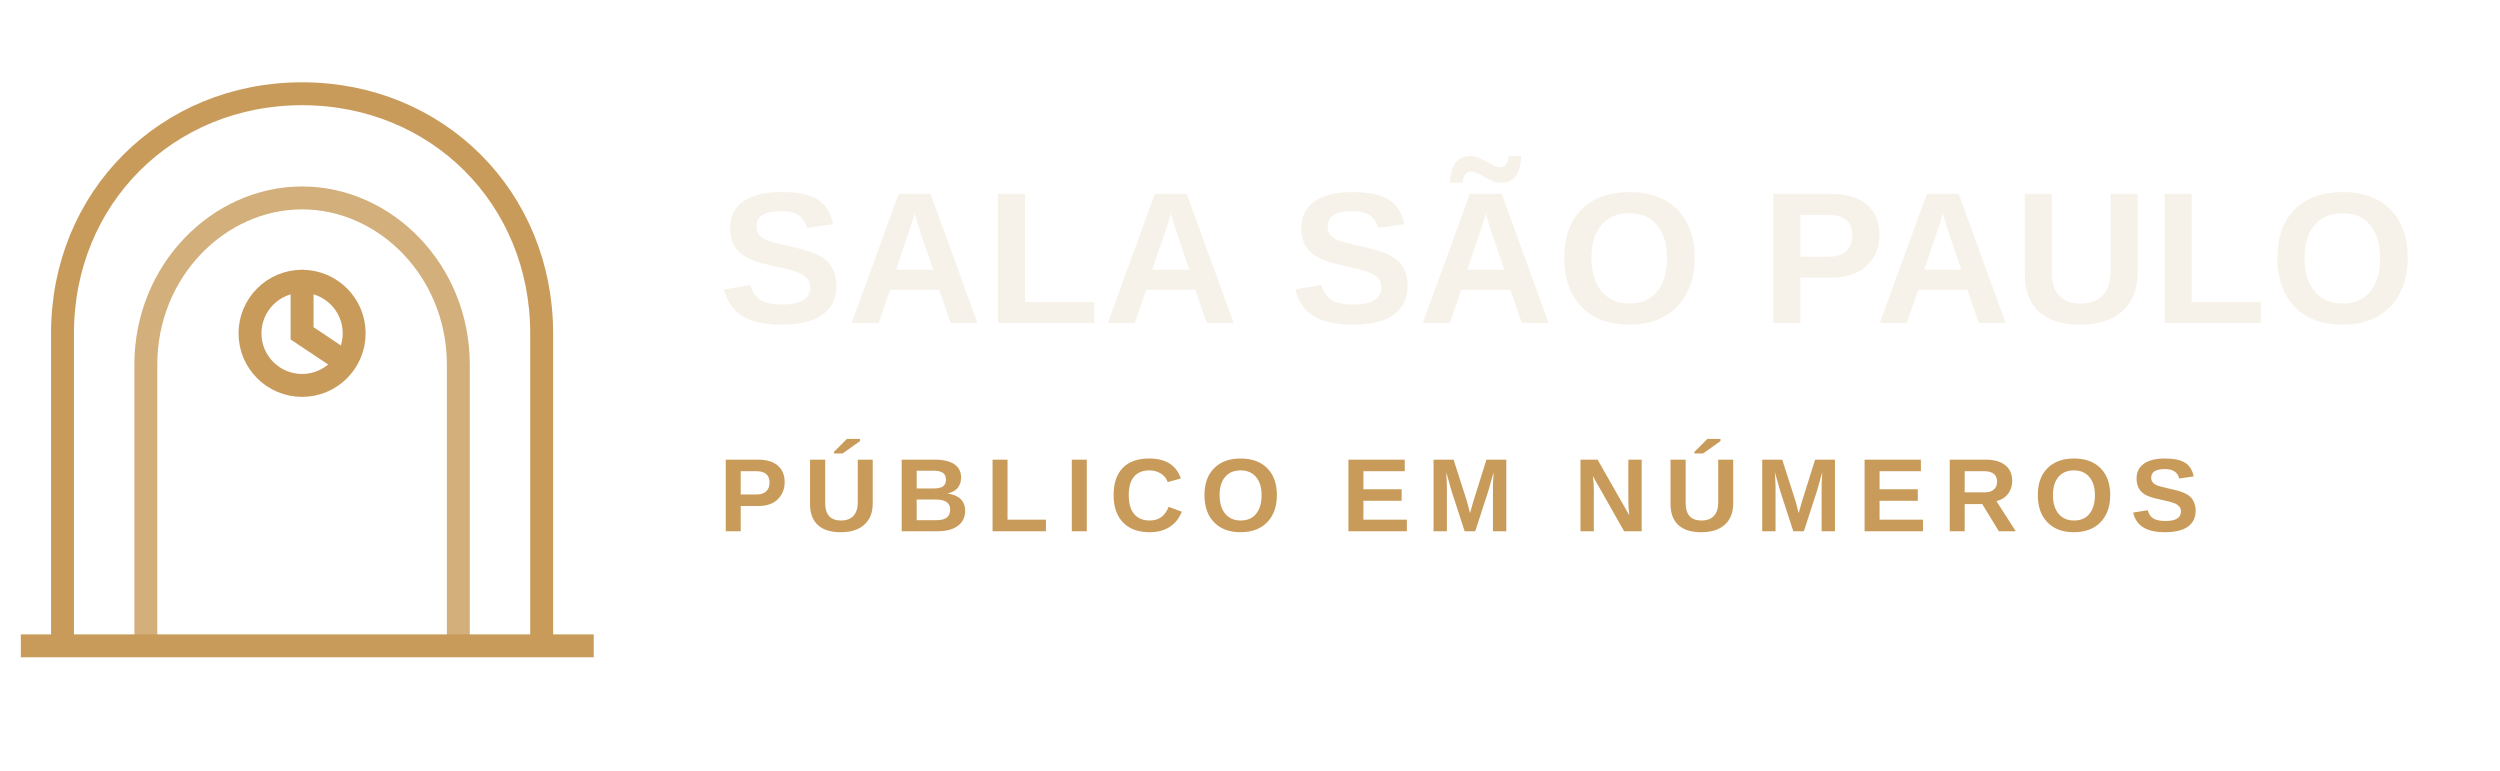
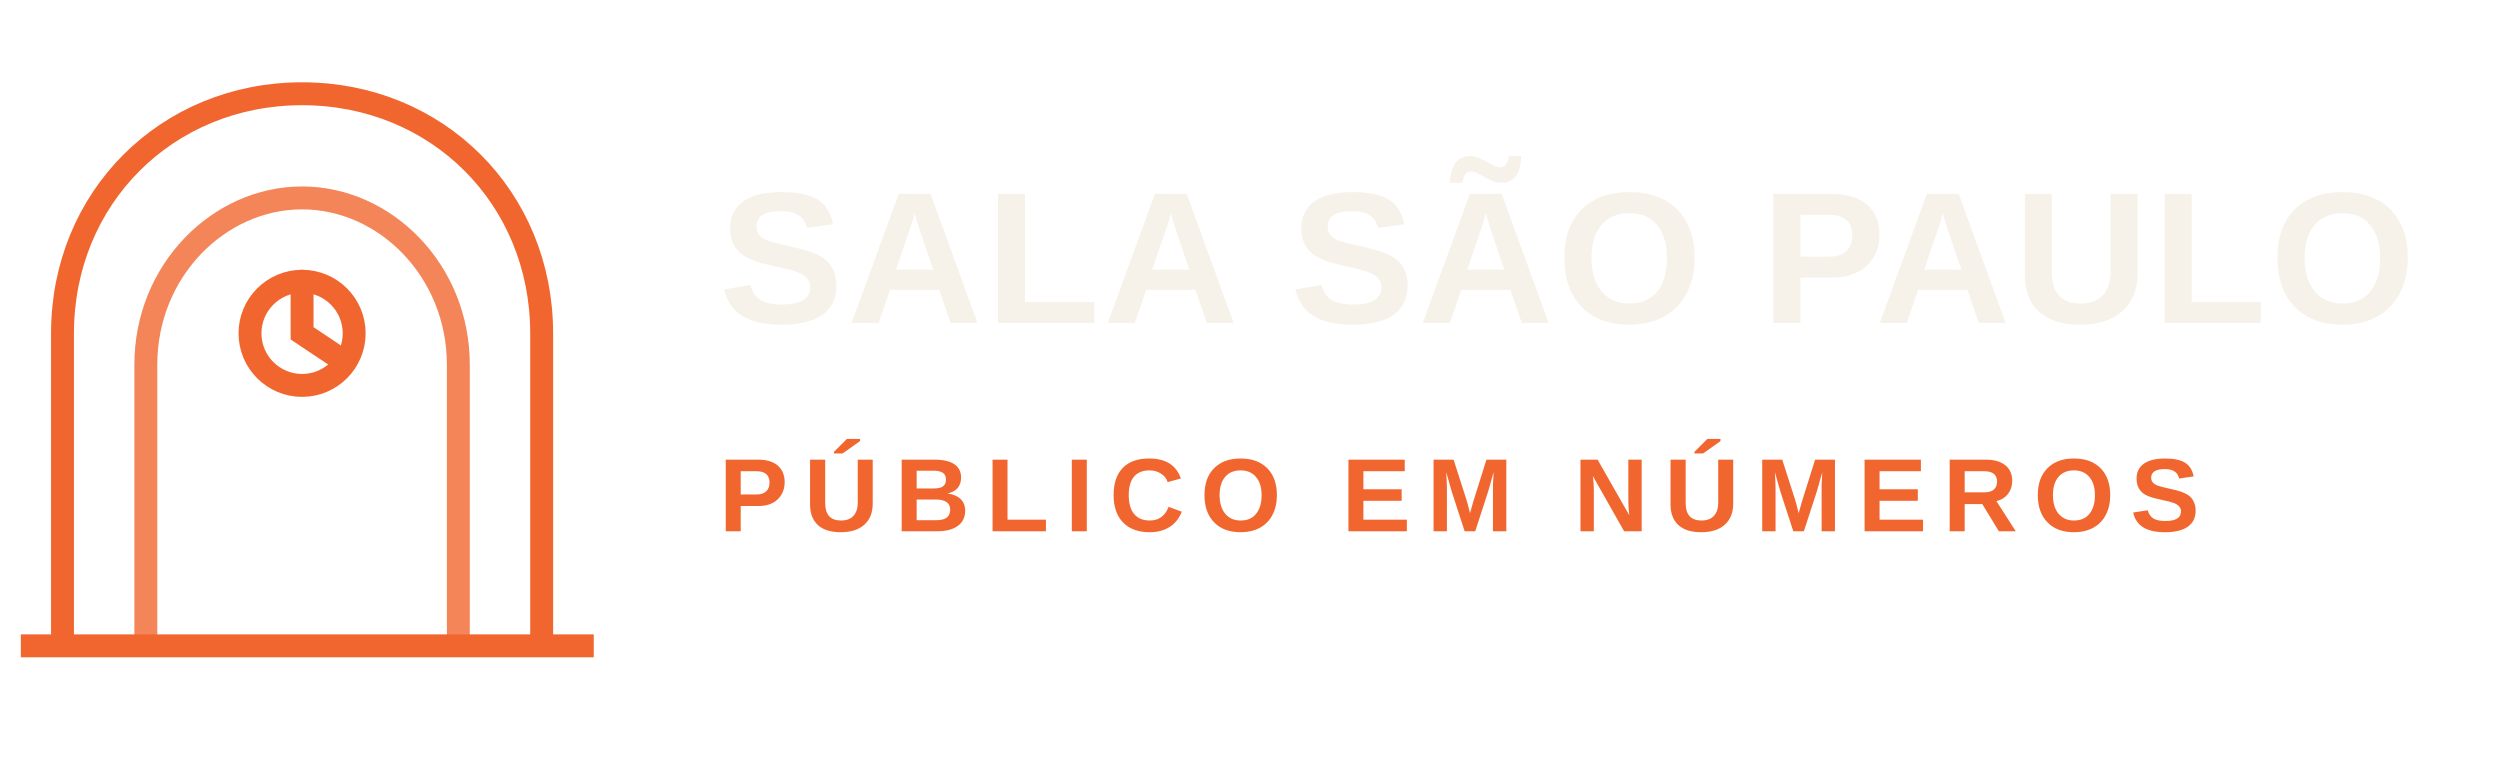
<svg xmlns="http://www.w3.org/2000/svg" viewBox="0 0 240 74" role="img" aria-label="Sala São Paulo — Público em Números">
  <rect width="240" height="74" rx="18" fill="none" />
-   <g transform="translate(2 8)" fill="none" stroke="#C89B5A" stroke-width="2.2">
+   <g transform="translate(2 8)" fill="none" stroke="#F1662F" stroke-width="2.2">
    <path d="M4 54V24C4 11 14 1 27 1s23 10 23 23v30" />
    <path d="M12 54V27c0-9 7-16 15-16s15 7 15 16v27" opacity=".8" />
    <circle cx="27" cy="24" r="5" />
    <path d="M27 19v5l3 2" stroke-linecap="round" />
    <path d="M0 54h55" />
  </g>
  <g fill="#F7F2E9">
    <text x="69" y="31" font-family="Arial, sans-serif" font-size="18" font-weight="700" letter-spacing=".3">SALA SÃO PAULO</text>
-     <text x="69" y="51" font-family="Arial, sans-serif" font-size="10" font-weight="700" letter-spacing="1.5" fill="#C89B5A">PÚBLICO EM NÚMEROS</text>
+     <text x="69" y="51" font-family="Arial, sans-serif" font-size="10" font-weight="700" letter-spacing="1.5" fill="#F1662F">PÚBLICO EM NÚMEROS</text>
  </g>
</svg>
